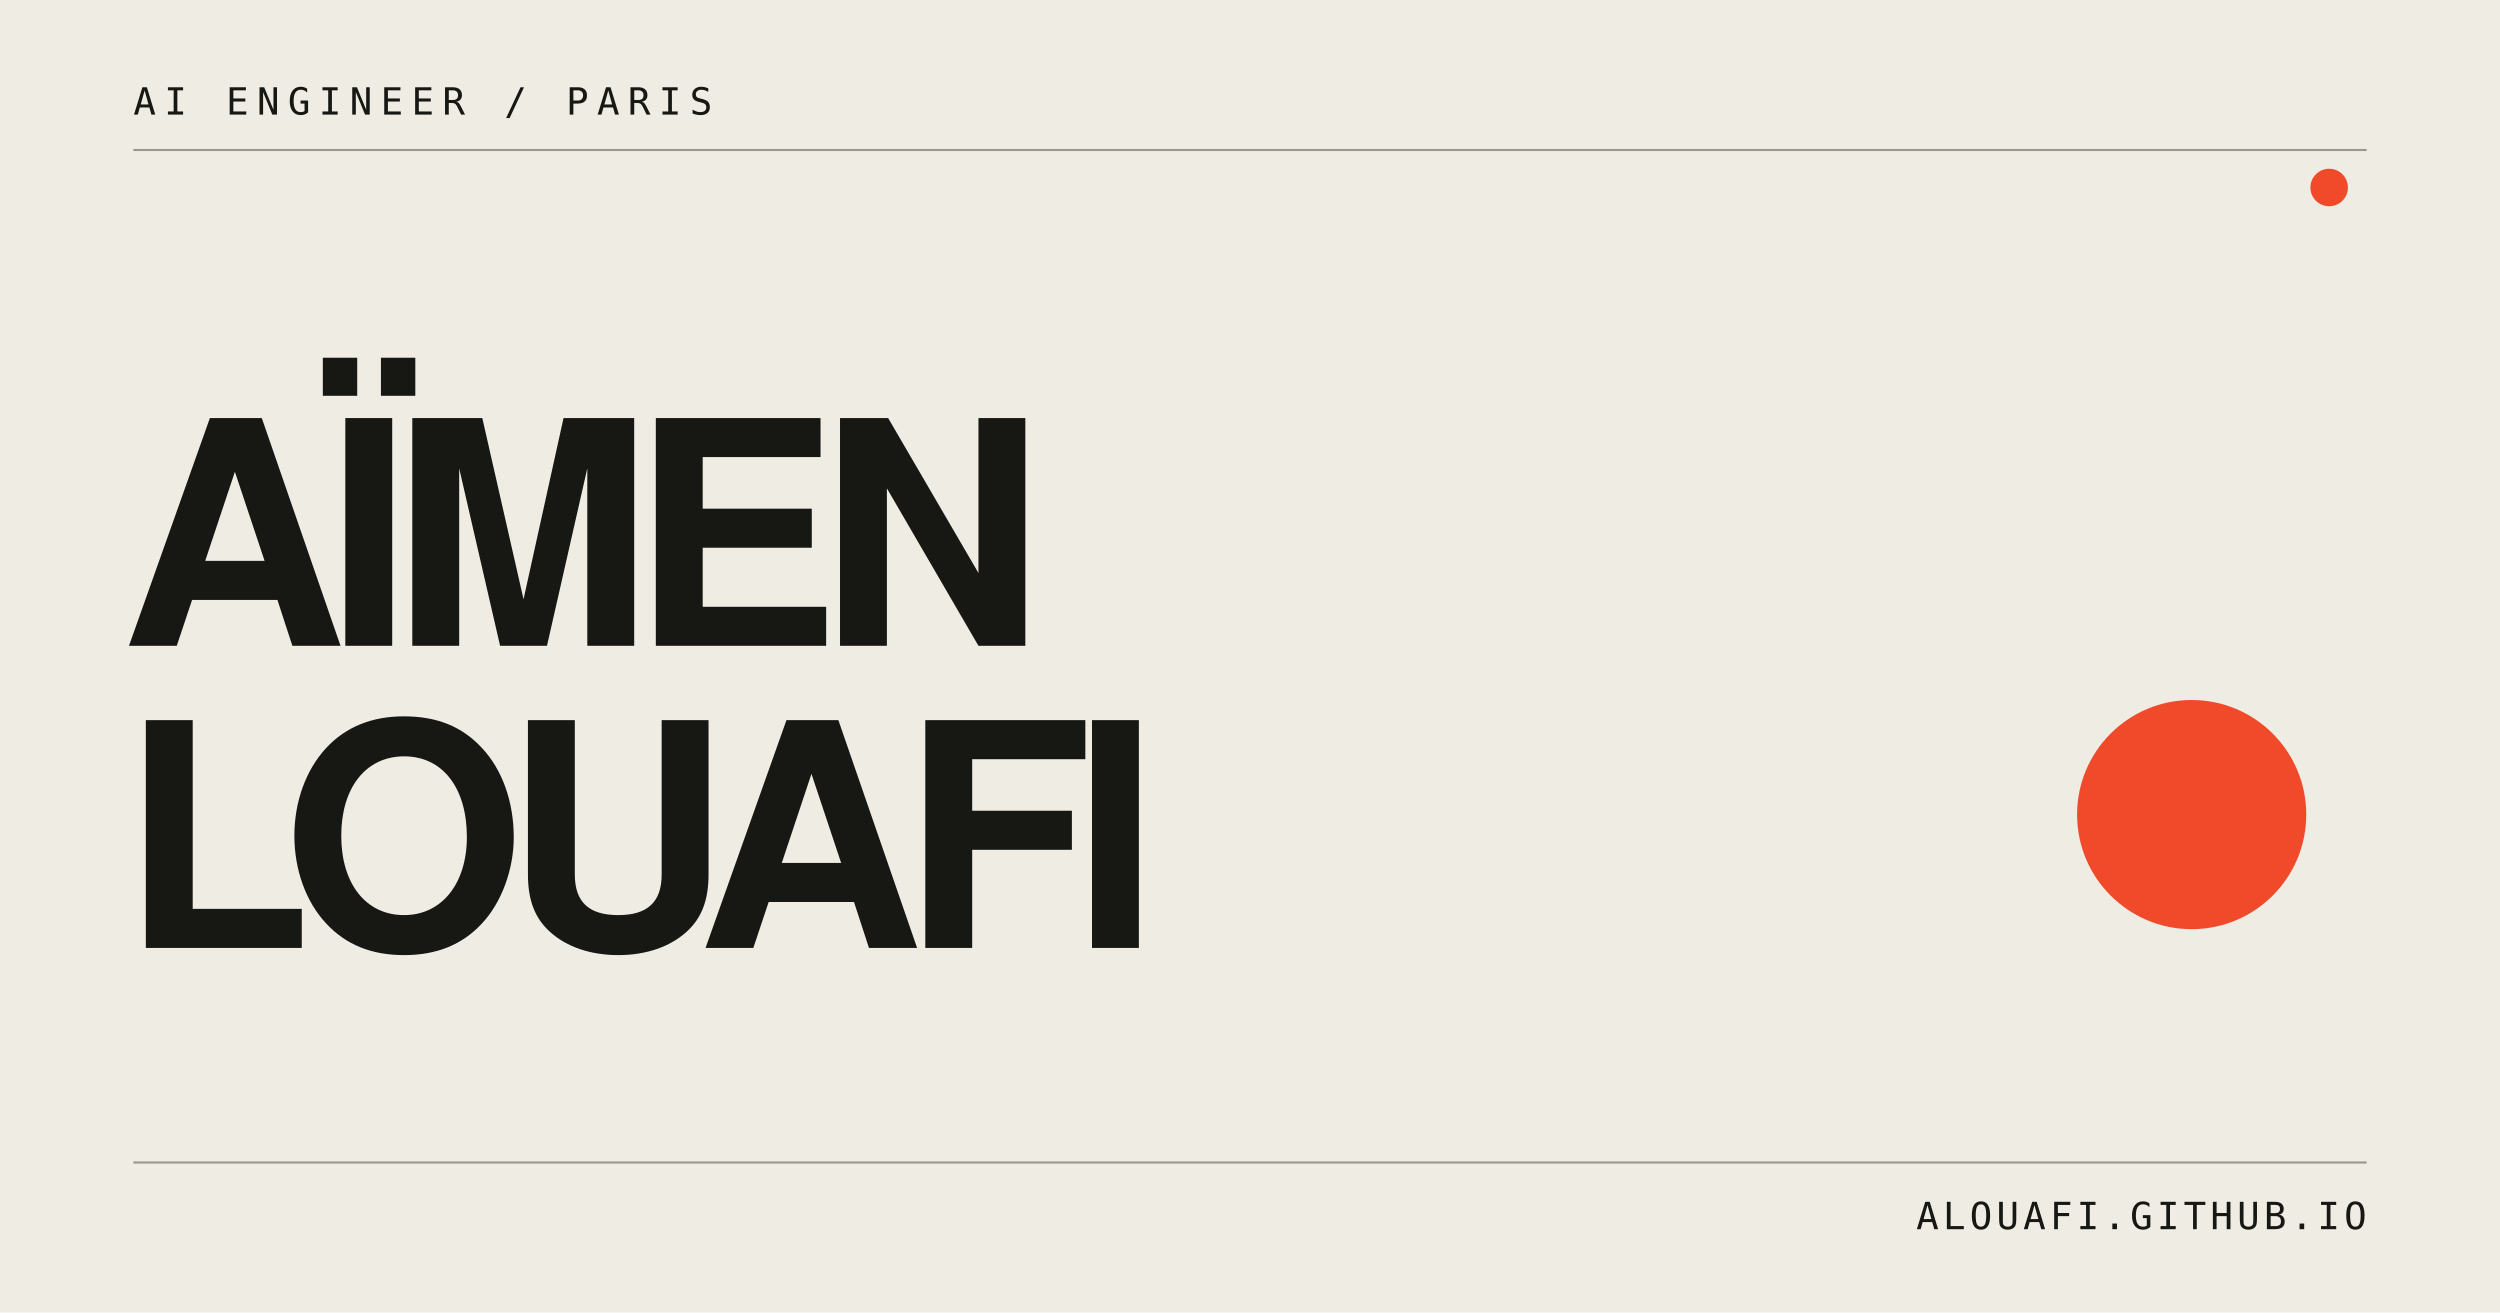
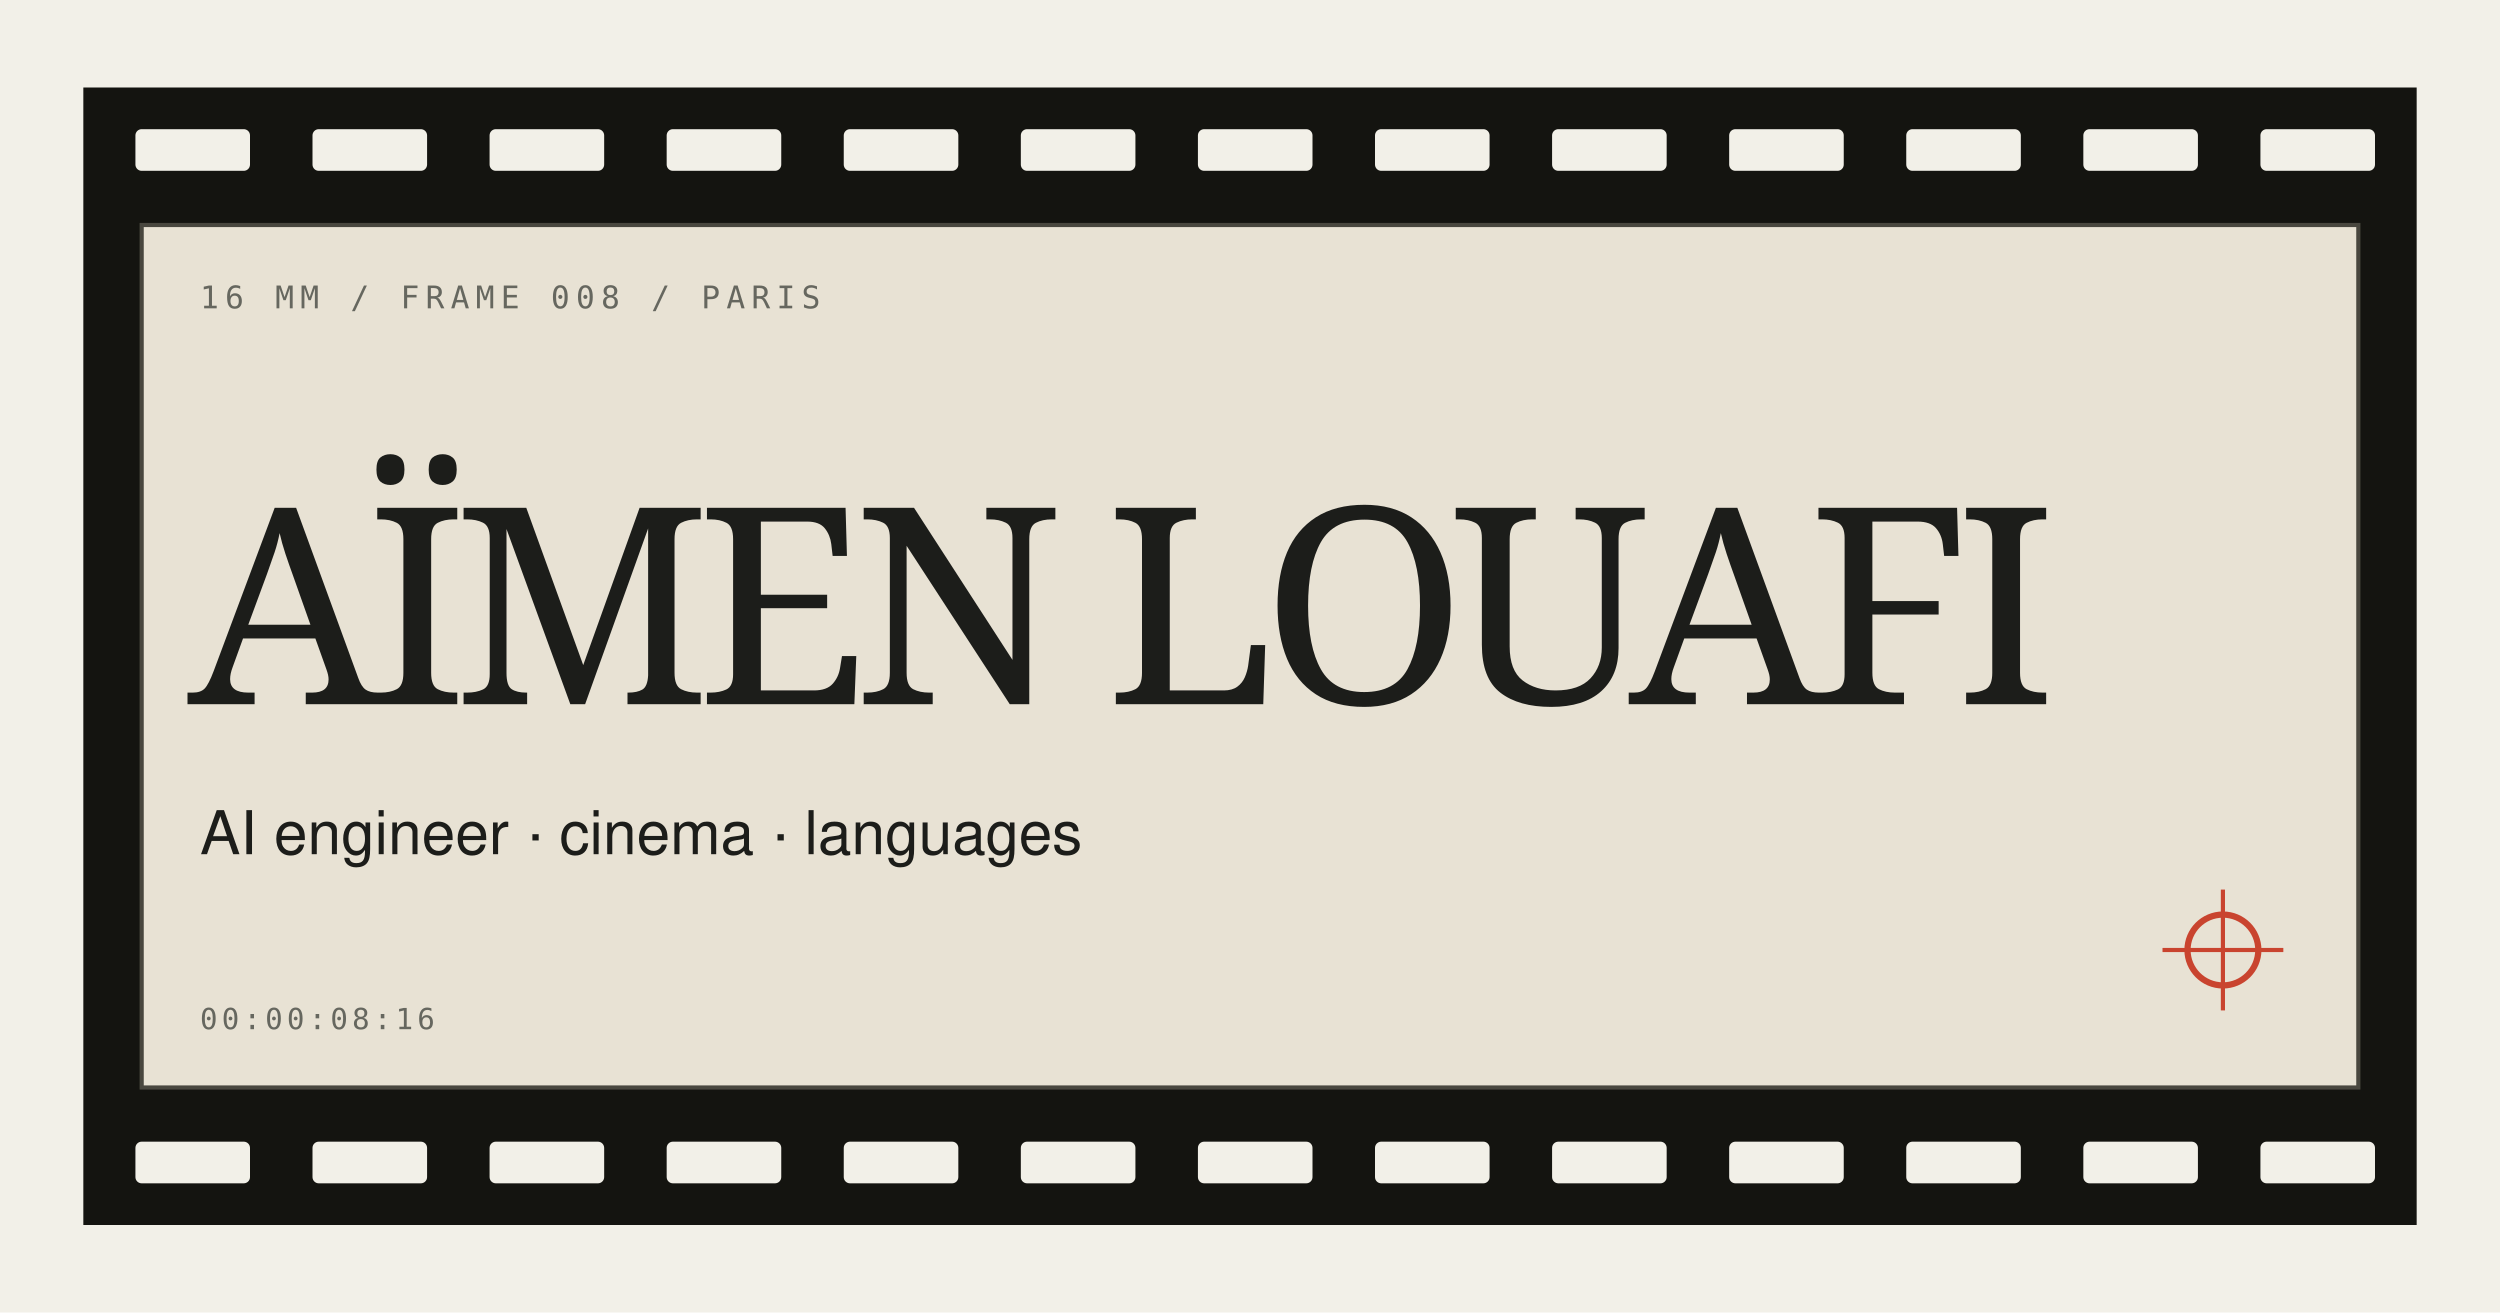
<svg xmlns="http://www.w3.org/2000/svg" viewBox="0 0 1200 630" role="img" aria-labelledby="title description">
-   <rect width="1200" height="630" fill="#eeece3" />
-   <path d="M64 72h1072M64 558h1072" stroke="#171814" stroke-opacity=".4" />
-   <circle cx="1118" cy="90" r="9" fill="#f04a2b" />
-   <text x="64" y="55" fill="#171814" font-family="monospace" font-size="18" letter-spacing="4">AI ENGINEER / PARIS</text>
-   <text x="58" y="310" fill="#171814" font-family="Helvetica,Arial,sans-serif" font-size="150" font-weight="700" letter-spacing="-10">AÏMEN</text>
-   <text x="58" y="455" fill="#171814" font-family="Helvetica,Arial,sans-serif" font-size="150" font-weight="700" letter-spacing="-10">LOUAFI</text>
-   <rect x="997" y="336" width="110" height="110" rx="55" fill="#f04a2b" />
-   <text x="1136" y="590" fill="#171814" font-family="monospace" font-size="18" letter-spacing="2" text-anchor="end">ALOUAFI.GITHUB.IO</text>
+   <rect width="1200" height="630" fill="#f2f0e8" />
+   <rect x="40" y="42" width="1120" height="546" fill="#141410" />
+   <g fill="#f2f0e8">
+     <rect x="65" y="62" width="55" height="20" rx="3" />
+     <rect x="150" y="62" width="55" height="20" rx="3" />
+     <rect x="235" y="62" width="55" height="20" rx="3" />
+     <rect x="320" y="62" width="55" height="20" rx="3" />
+     <rect x="405" y="62" width="55" height="20" rx="3" />
+     <rect x="490" y="62" width="55" height="20" rx="3" />
+     <rect x="575" y="62" width="55" height="20" rx="3" />
+     <rect x="660" y="62" width="55" height="20" rx="3" />
+     <rect x="745" y="62" width="55" height="20" rx="3" />
+     <rect x="830" y="62" width="55" height="20" rx="3" />
+     <rect x="915" y="62" width="55" height="20" rx="3" />
+     <rect x="1000" y="62" width="55" height="20" rx="3" />
+     <rect x="1085" y="62" width="55" height="20" rx="3" />
+     <rect x="65" y="548" width="55" height="20" rx="3" />
+     <rect x="150" y="548" width="55" height="20" rx="3" />
+     <rect x="235" y="548" width="55" height="20" rx="3" />
+     <rect x="320" y="548" width="55" height="20" rx="3" />
+     <rect x="405" y="548" width="55" height="20" rx="3" />
+     <rect x="490" y="548" width="55" height="20" rx="3" />
+     <rect x="575" y="548" width="55" height="20" rx="3" />
+     <rect x="660" y="548" width="55" height="20" rx="3" />
+     <rect x="745" y="548" width="55" height="20" rx="3" />
+     <rect x="830" y="548" width="55" height="20" rx="3" />
+     <rect x="915" y="548" width="55" height="20" rx="3" />
+     <rect x="1000" y="548" width="55" height="20" rx="3" />
+     <rect x="1085" y="548" width="55" height="20" rx="3" />
+   </g>
+   <rect x="68" y="108" width="1064" height="414" fill="#e8e2d4" stroke="#49473f" stroke-width="2" />
+   <text x="96" y="148" fill="#66675f" font-family="monospace" font-size="15" letter-spacing="3">16 MM / FRAME 008 / PARIS</text>
+   <text x="90" y="338" fill="#1c1d1a" font-family="Georgia,serif" font-size="132" letter-spacing="-7">AÏMEN LOUAFI</text>
+   <text x="96" y="410" fill="#1c1d1a" font-family="Helvetica,Arial,sans-serif" font-size="29">AI engineer · cinema · languages</text>
+   <circle cx="1067" cy="456" r="17" fill="none" stroke="#c9442f" stroke-width="3" />
+   <path d="M1038 456h58M1067 427v58" stroke="#c9442f" stroke-width="2" />
+   <text x="96" y="494" fill="#66675f" font-family="monospace" font-size="14" letter-spacing="2">00:00:08:16</text>
</svg>
